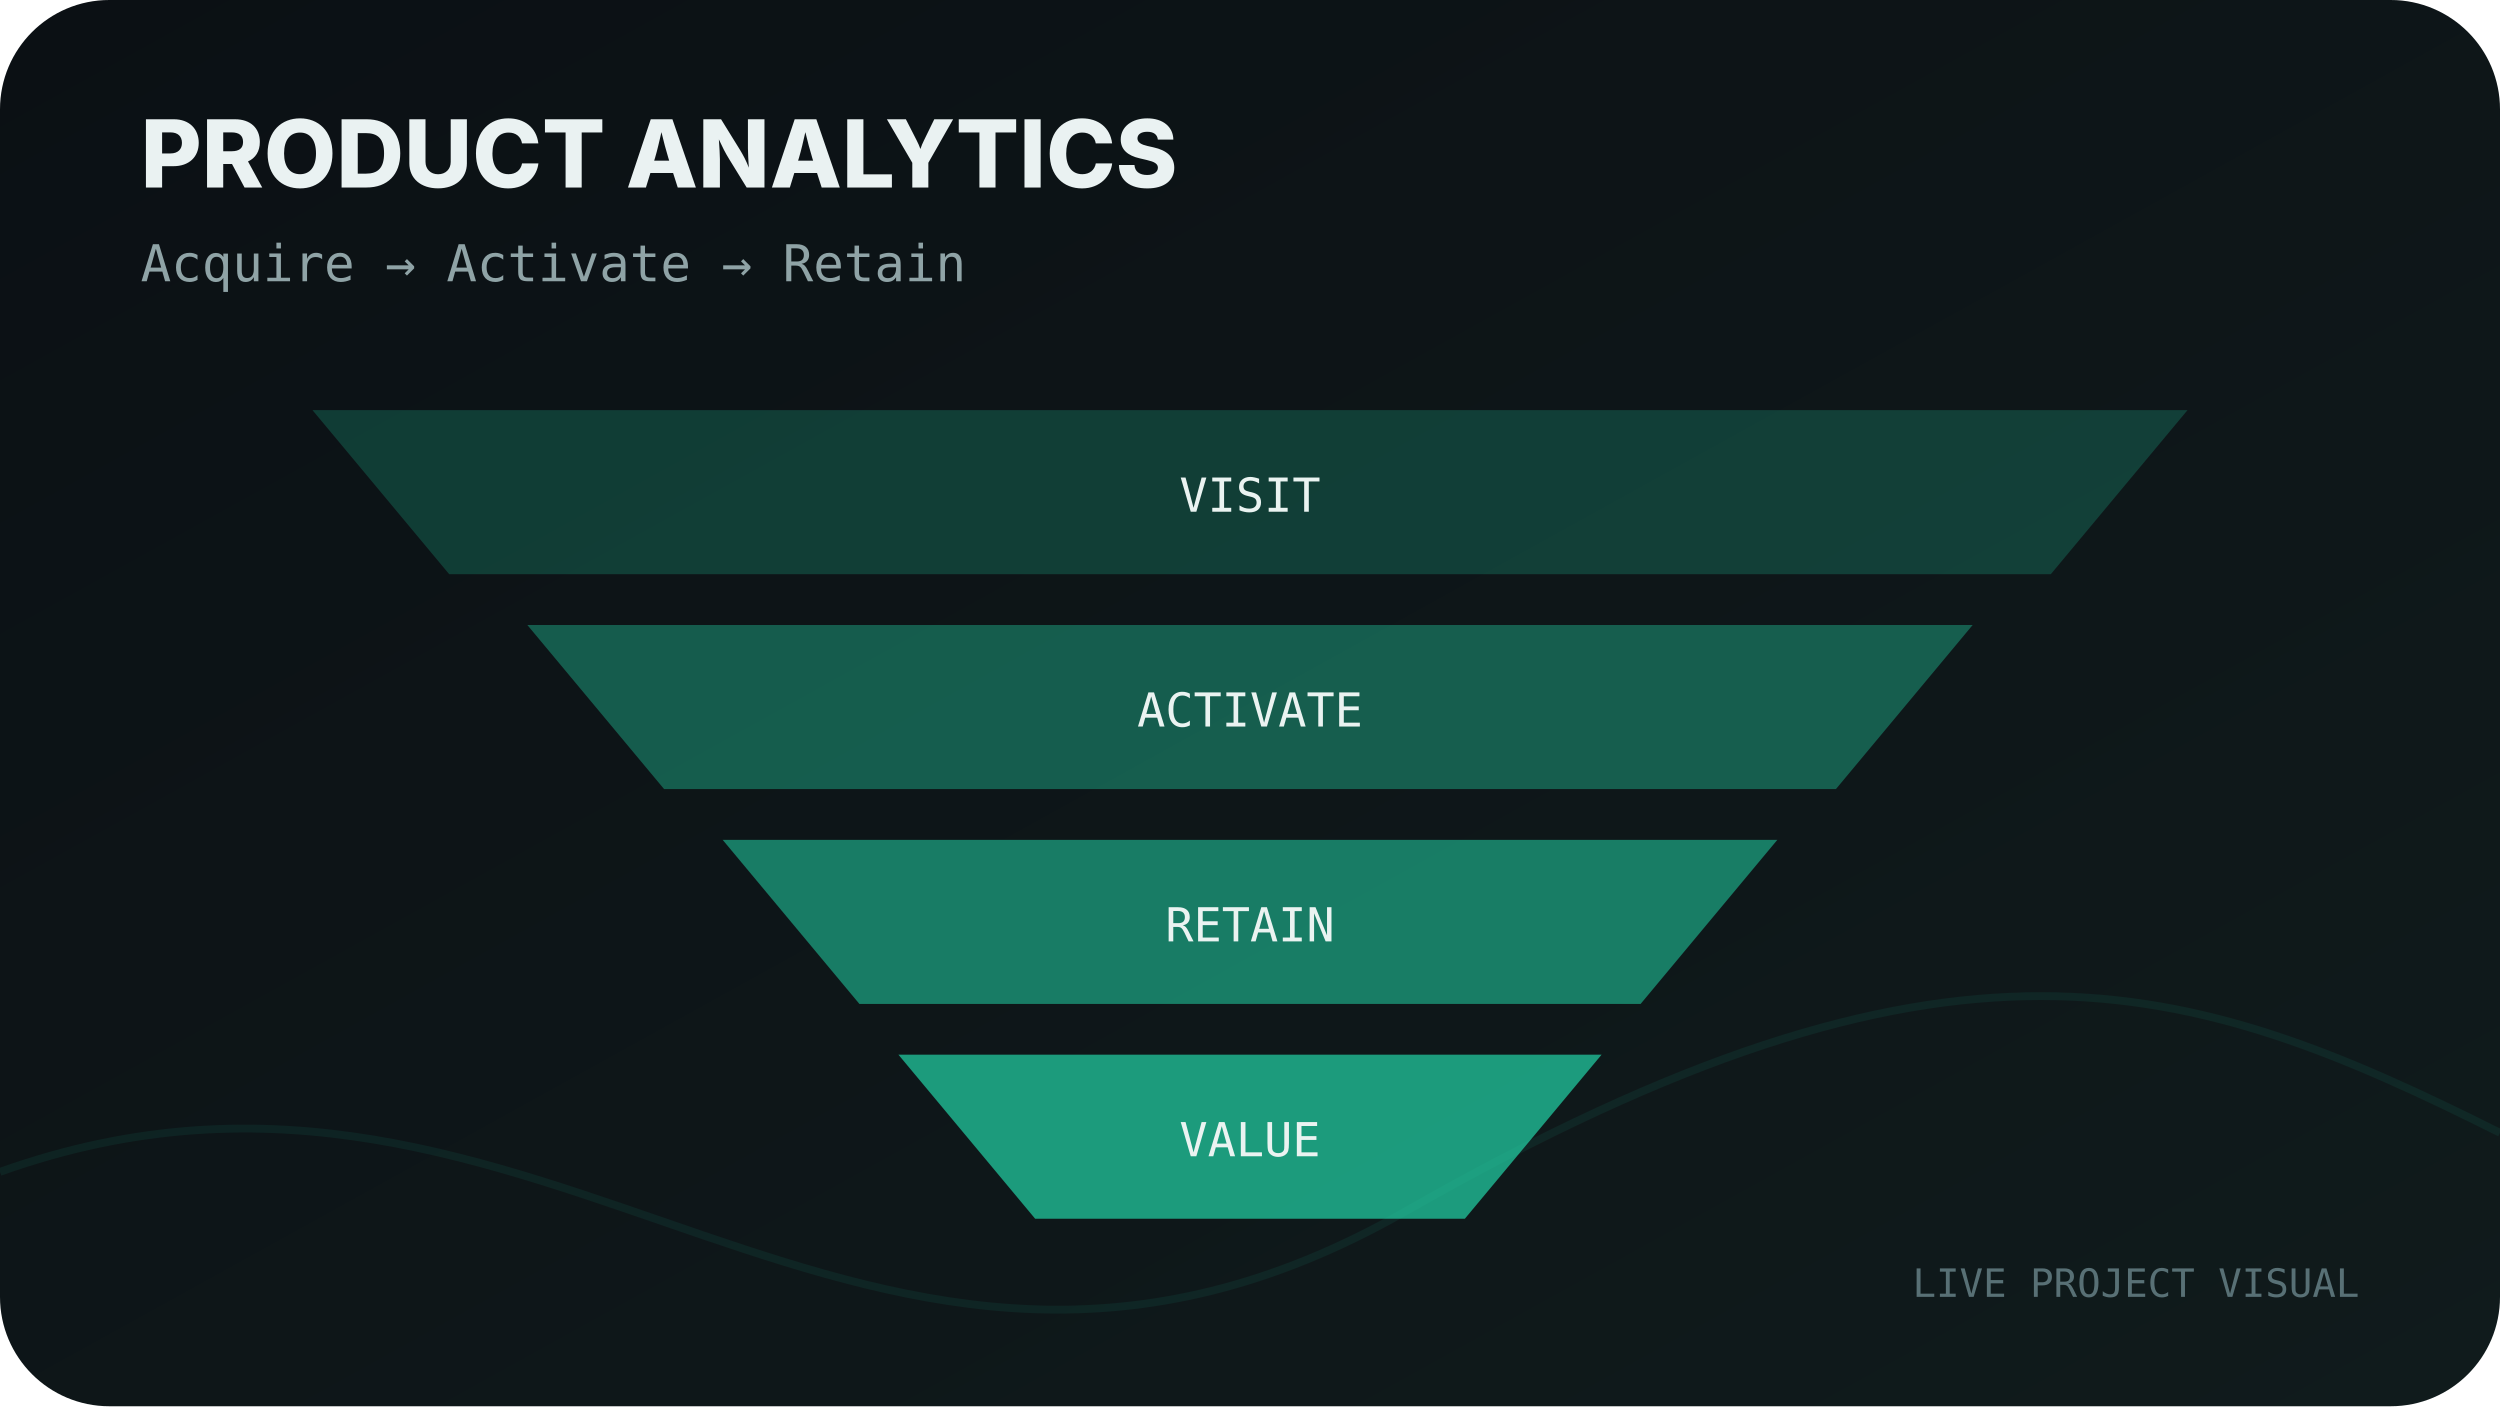
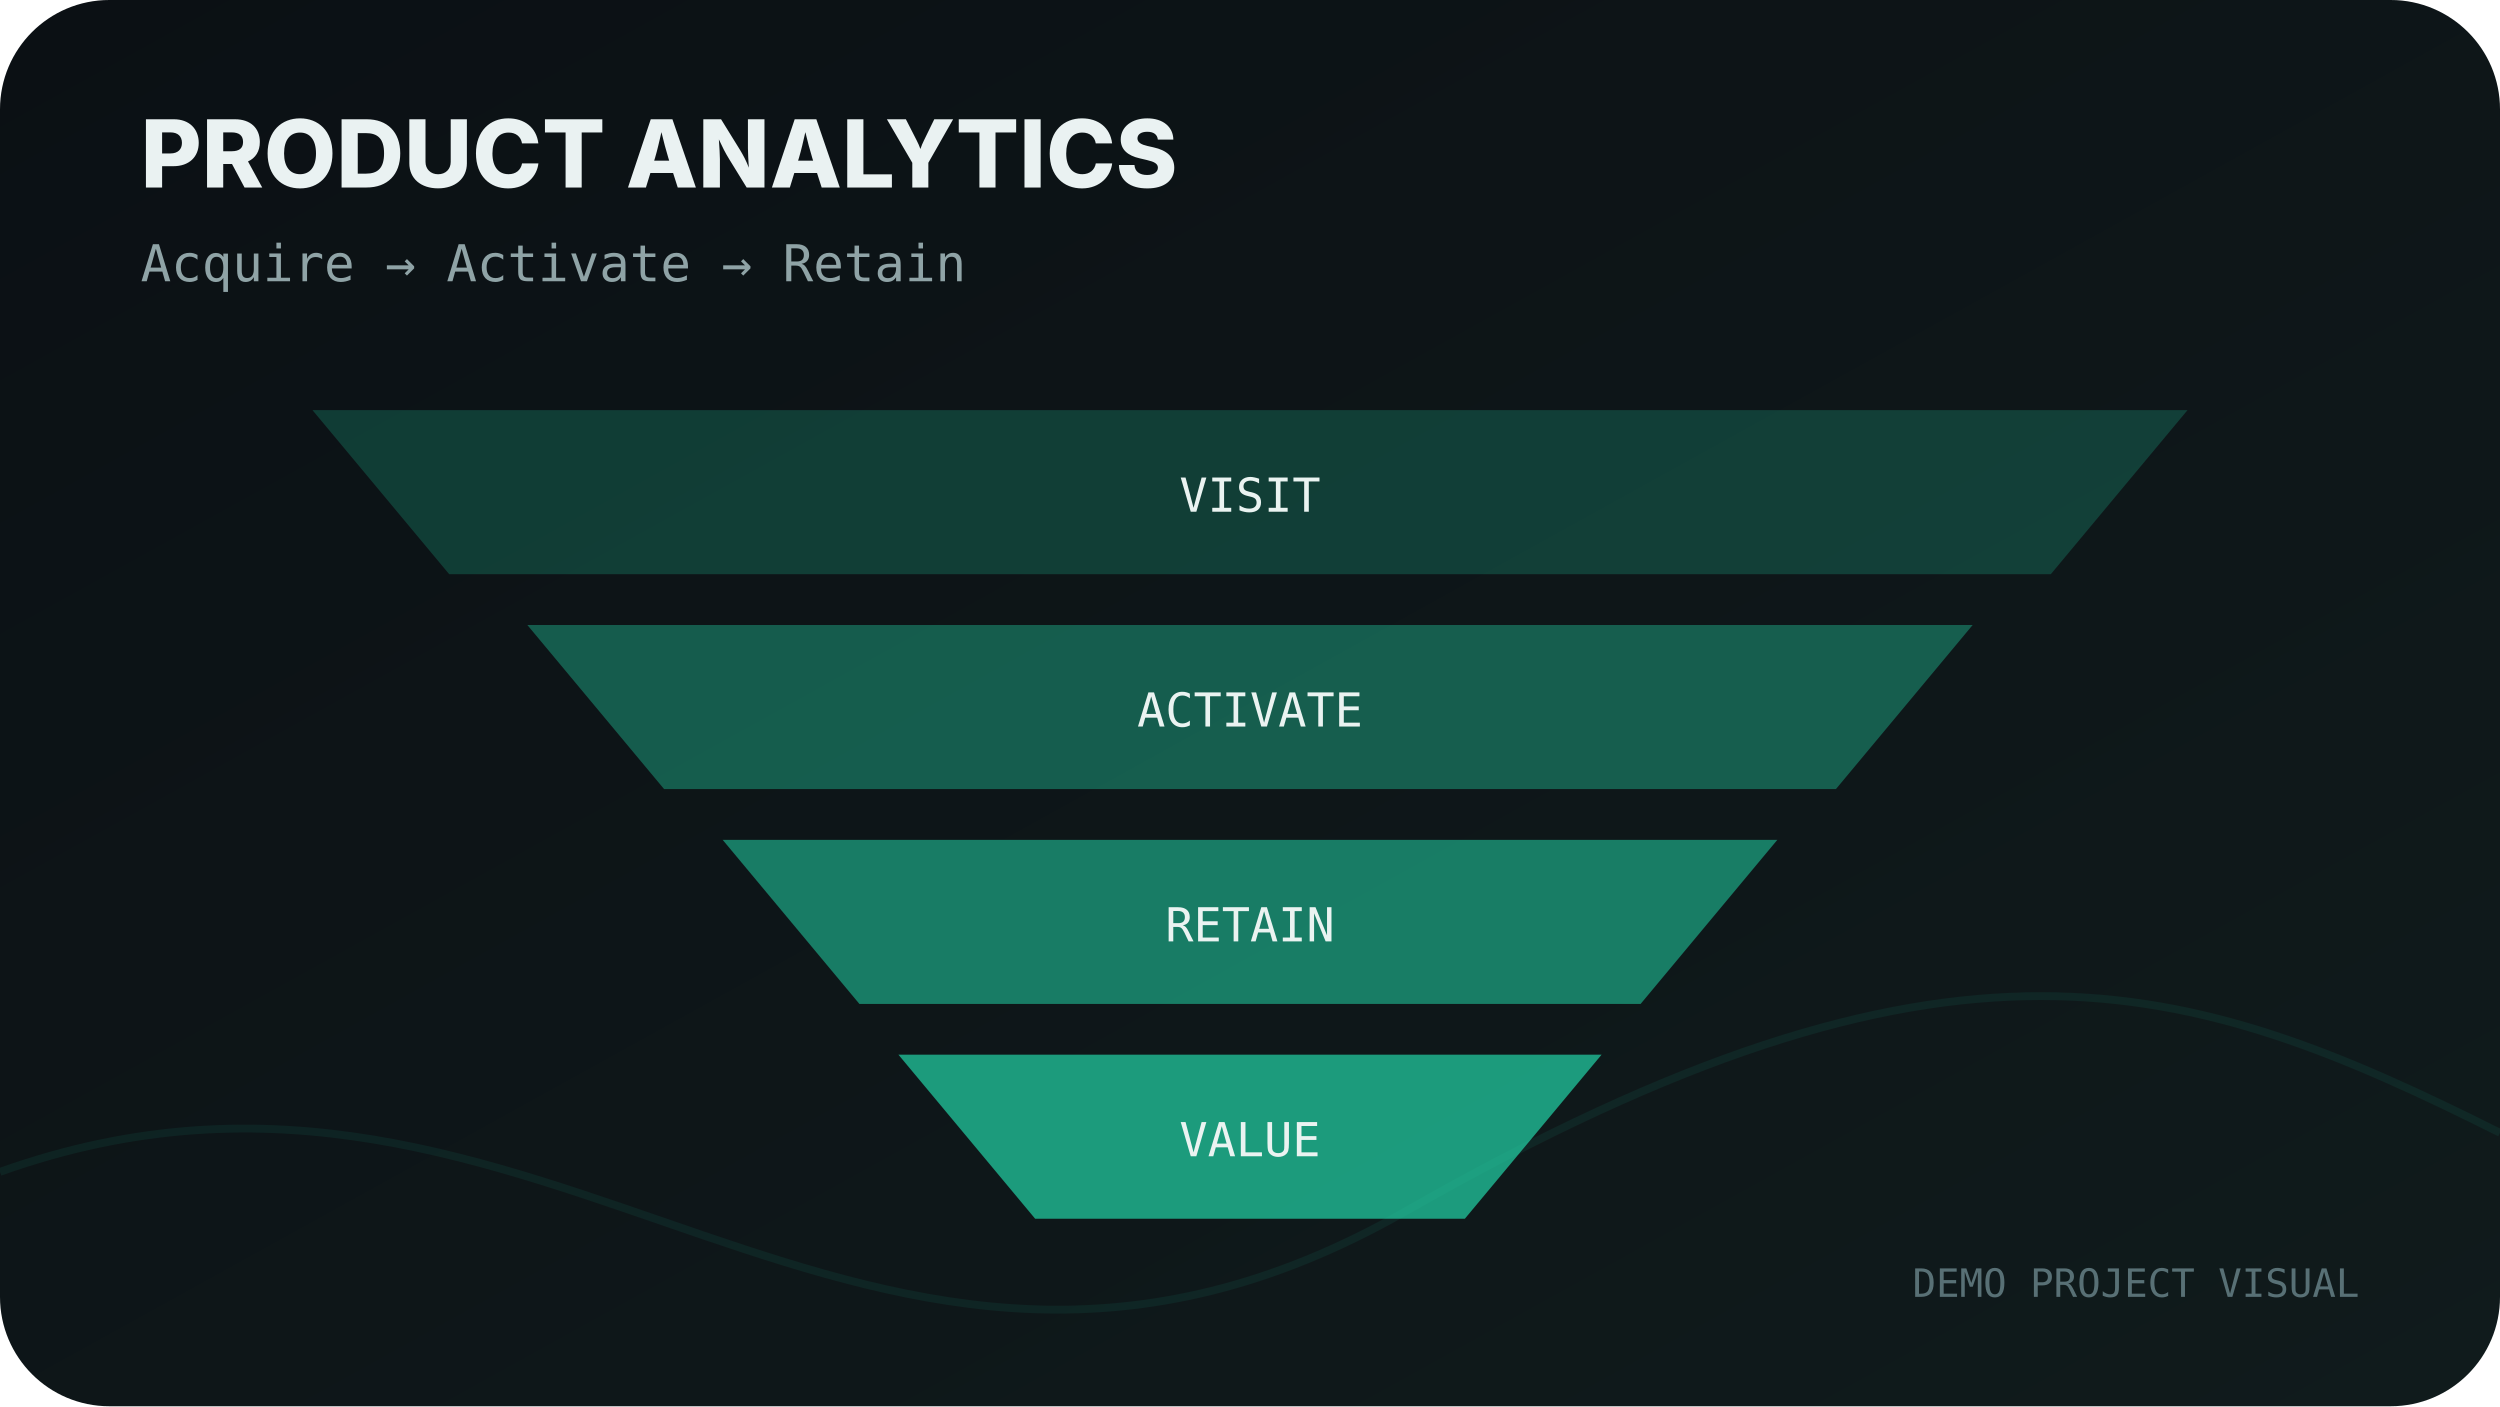
<svg xmlns="http://www.w3.org/2000/svg" viewBox="0 0 640 360">
  <style>@media(prefers-reduced-motion:reduce){*{animation:none!important}}.pulse{animation:pulse 1.8s ease-in-out infinite}.dash{stroke-dasharray:8 8;animation:dash 1.2s linear infinite}.float{animation:float 2.8s ease-in-out infinite}@keyframes pulse{50%{opacity:.35}}@keyframes dash{to{stroke-dashoffset:-32}}@keyframes float{50%{transform:translateY(-7px)}}</style>
  <defs>
    <linearGradient id="g" x1="0" y1="0" x2="1" y2="1">
      <stop stop-color="#0b1014" />
      <stop offset="1" stop-color="#101b1c" />
    </linearGradient>
    <filter id="glow">
      <feGaussianBlur stdDeviation="4" result="b" />
      <feMerge>
        <feMergeNode in="b" />
        <feMergeNode in="SourceGraphic" />
      </feMerge>
    </filter>
  </defs>
  <rect width="640" height="360" rx="28" fill="url(#g)" />
  <path d="M0 300 C140 250 220 390 360 310 S560 250 640 290" fill="none" stroke="#22d3a6" stroke-opacity=".08" stroke-width="2" />
  <text x="36" y="48" fill="#eaf2f2" font-family="Inter,Arial" font-size="24" font-weight="800">PRODUCT ANALYTICS</text>
  <text x="36" y="72" fill="#8fa3a6" font-family="monospace" font-size="13">Acquire → Activate → Retain</text>
  <polygon points="80,105 560,105 525,147 115,147" fill="#22d3a6" opacity="0.22" />
  <text x="320" y="131" text-anchor="middle" fill="#eaf3f1" font-family="monospace" font-size="12">VISIT</text>
  <polygon points="135,160 505,160 470,202 170,202" fill="#22d3a6" opacity="0.38" />
  <text x="320" y="186" text-anchor="middle" fill="#eaf3f1" font-family="monospace" font-size="12">ACTIVATE</text>
  <polygon points="185,215 455,215 420,257 220,257" fill="#22d3a6" opacity="0.54" />
  <text x="320" y="241" text-anchor="middle" fill="#eaf3f1" font-family="monospace" font-size="12">RETAIN</text>
  <polygon points="230,270 410,270 375,312 265,312" fill="#22d3a6" opacity="0.7" />
  <text x="320" y="296" text-anchor="middle" fill="#eaf3f1" font-family="monospace" font-size="12">VALUE</text>
-   <text x="604" y="332" text-anchor="end" fill="#587075" font-family="monospace" font-size="10">LIVE PROJECT VISUAL</text>
+   <text x="604" y="332" text-anchor="end" fill="#587075" font-family="monospace" font-size="10">DEMO PROJECT VISUAL</text>
</svg>
